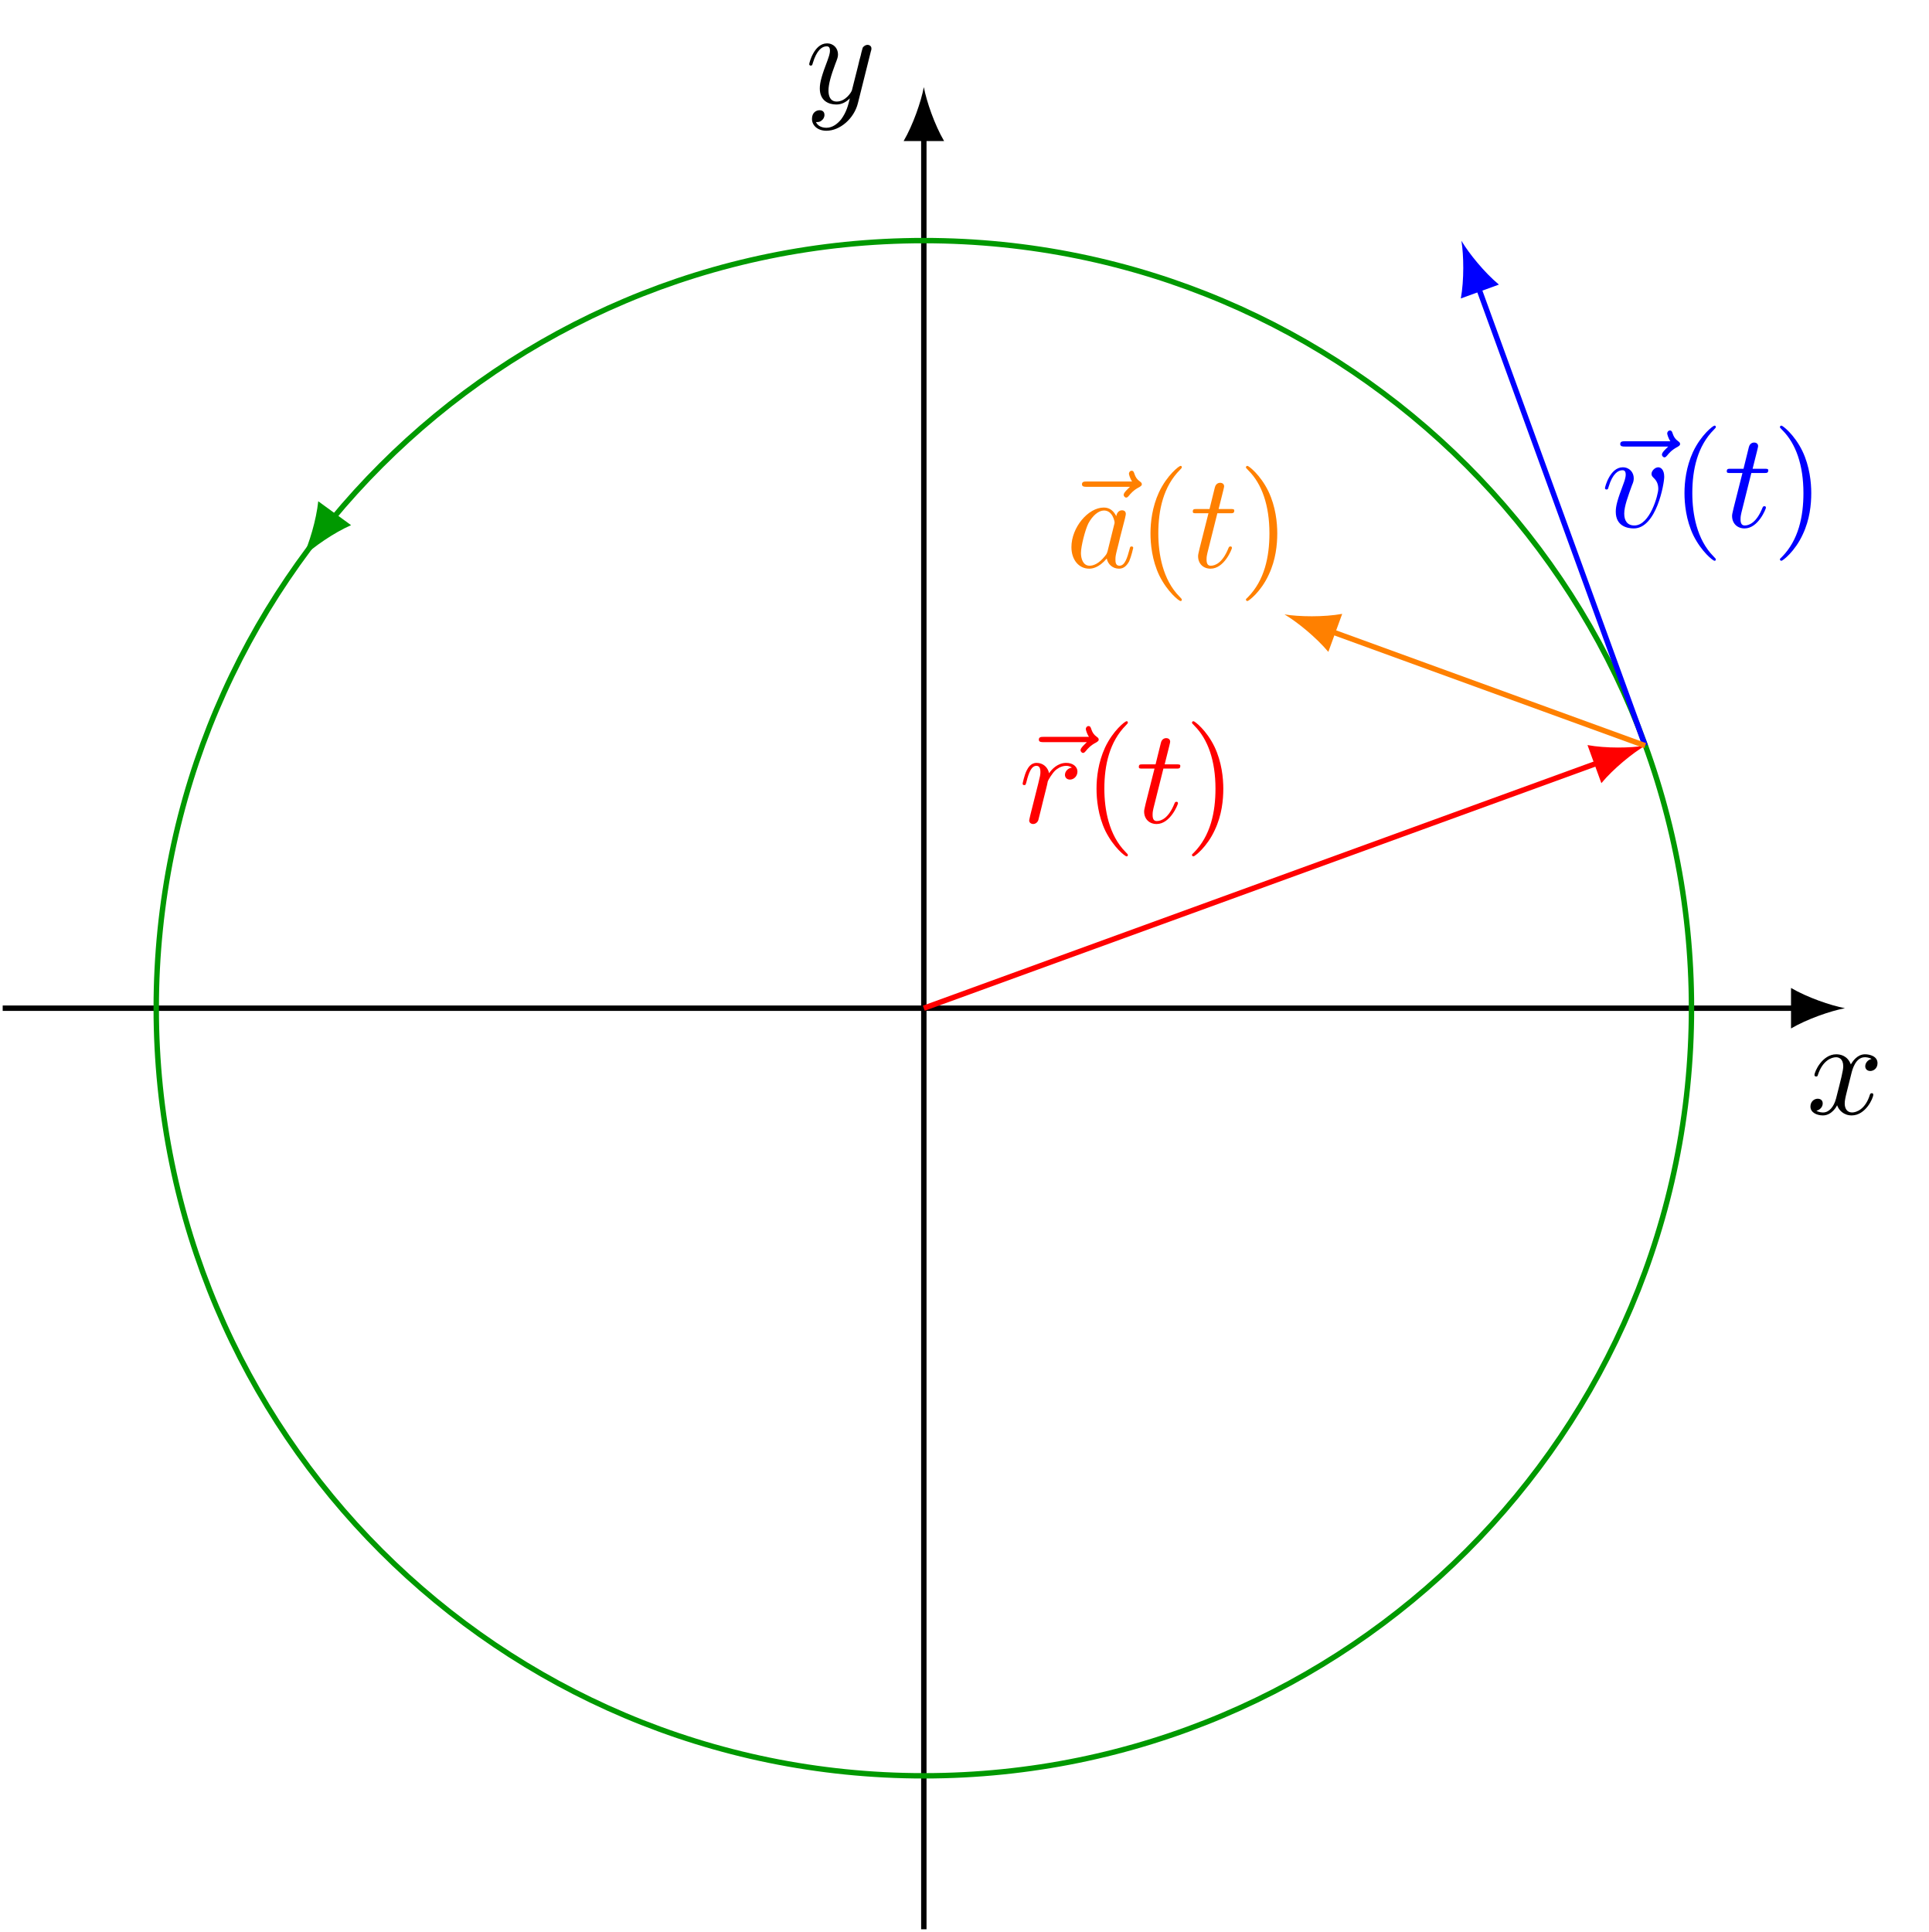
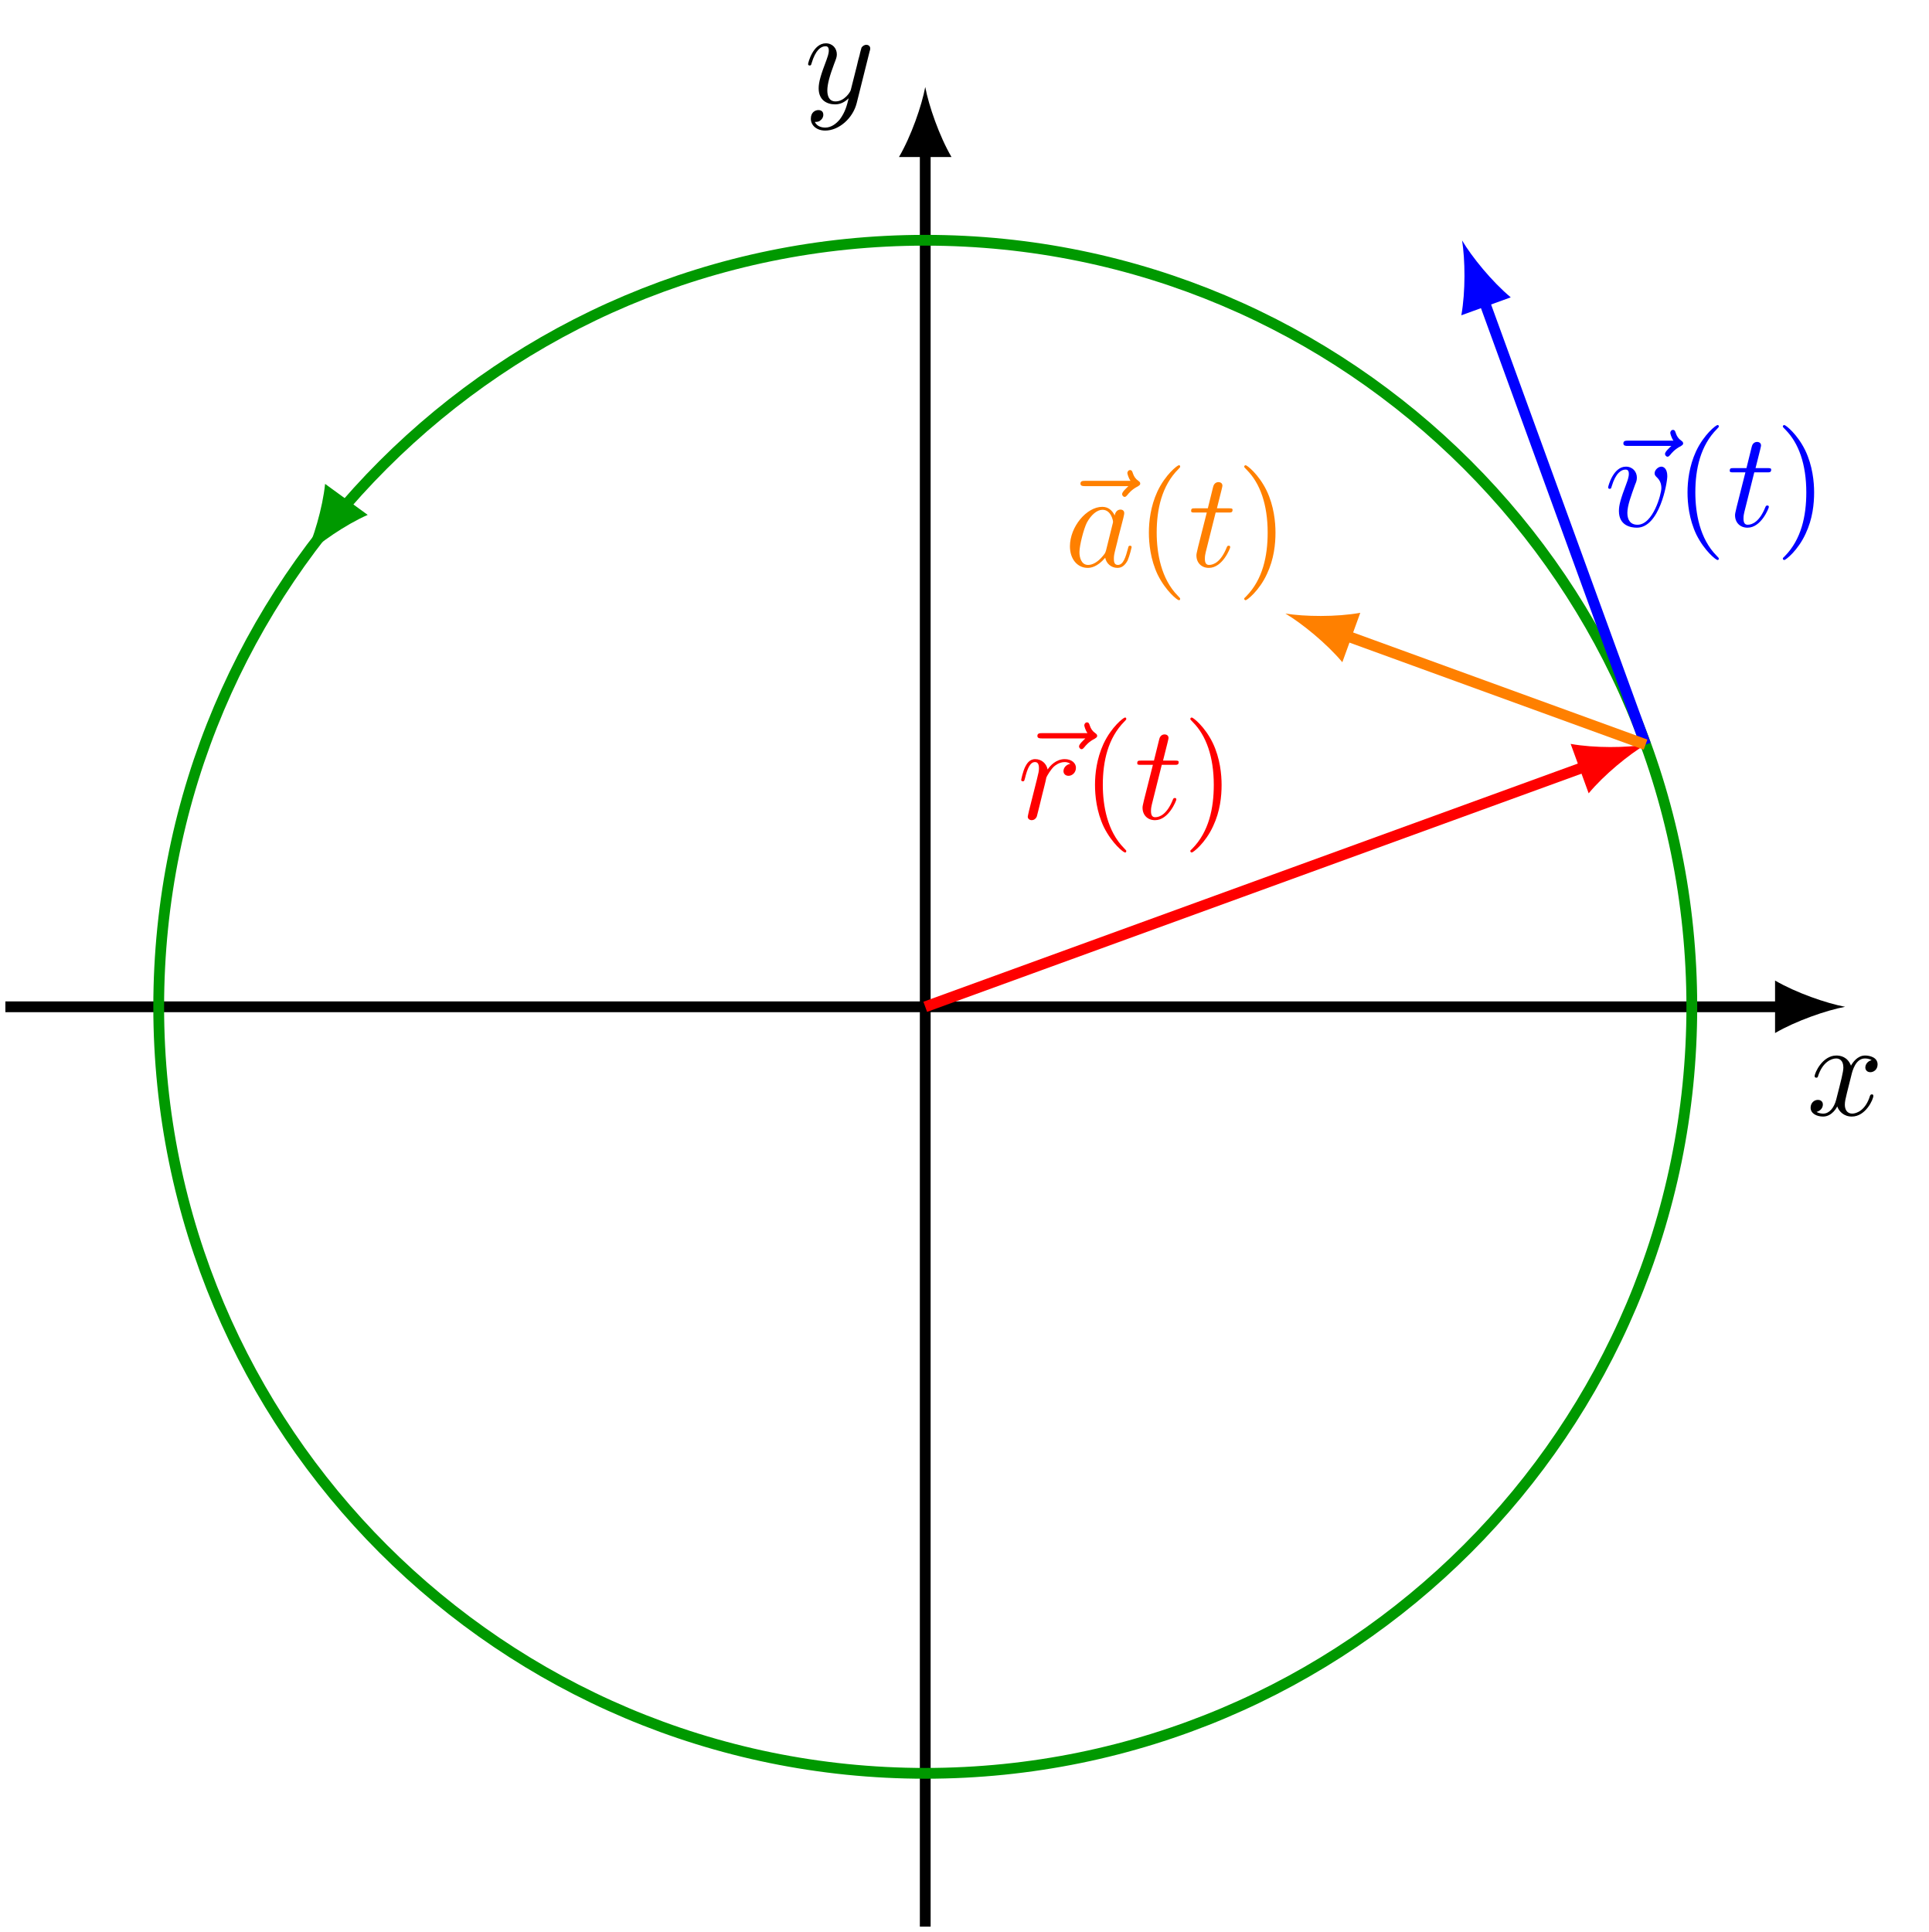
- <svg xmlns="http://www.w3.org/2000/svg" xmlns:xlink="http://www.w3.org/1999/xlink" width="142.429pt" height="142.696pt" viewBox="0 0 142.429 142.696" version="1.1">
+ <svg xmlns="http://www.w3.org/2000/svg" xmlns:xlink="http://www.w3.org/1999/xlink" width="142.629pt" height="142.895pt" viewBox="0 0 142.629 142.895" version="1.1">
  <defs>
    <g>
      <symbol overflow="visible" id="glyph0-0">
        <path style="stroke:none;" d="" />
      </symbol>
      <symbol overflow="visible" id="glyph0-1">
        <path style="stroke:none;" d="M 3.328 -3.016 C 3.391 -3.266 3.625 -4.188 4.312 -4.188 C 4.359 -4.188 4.609 -4.188 4.812 -4.062 C 4.531 -4 4.344 -3.766 4.344 -3.516 C 4.344 -3.359 4.453 -3.172 4.719 -3.172 C 4.938 -3.172 5.25 -3.344 5.25 -3.75 C 5.25 -4.266 4.672 -4.406 4.328 -4.406 C 3.75 -4.406 3.406 -3.875 3.281 -3.656 C 3.031 -4.312 2.5 -4.406 2.203 -4.406 C 1.172 -4.406 0.594 -3.125 0.594 -2.875 C 0.594 -2.766 0.703 -2.766 0.719 -2.766 C 0.797 -2.766 0.828 -2.797 0.844 -2.875 C 1.188 -3.938 1.844 -4.188 2.188 -4.188 C 2.375 -4.188 2.719 -4.094 2.719 -3.516 C 2.719 -3.203 2.547 -2.547 2.188 -1.141 C 2.031 -0.531 1.672 -0.109 1.234 -0.109 C 1.172 -0.109 0.953 -0.109 0.734 -0.234 C 0.984 -0.297 1.203 -0.5 1.203 -0.781 C 1.203 -1.047 0.984 -1.125 0.844 -1.125 C 0.531 -1.125 0.297 -0.875 0.297 -0.547 C 0.297 -0.094 0.781 0.109 1.219 0.109 C 1.891 0.109 2.25 -0.594 2.266 -0.641 C 2.391 -0.281 2.75 0.109 3.344 0.109 C 4.375 0.109 4.938 -1.172 4.938 -1.422 C 4.938 -1.531 4.859 -1.531 4.828 -1.531 C 4.734 -1.531 4.719 -1.484 4.688 -1.422 C 4.359 -0.344 3.688 -0.109 3.375 -0.109 C 2.984 -0.109 2.828 -0.422 2.828 -0.766 C 2.828 -0.984 2.875 -1.203 2.984 -1.641 Z M 3.328 -3.016 " />
      </symbol>
      <symbol overflow="visible" id="glyph0-2">
        <path style="stroke:none;" d="M 4.844 -3.797 C 4.891 -3.938 4.891 -3.953 4.891 -4.031 C 4.891 -4.203 4.75 -4.297 4.594 -4.297 C 4.5 -4.297 4.344 -4.234 4.25 -4.094 C 4.234 -4.031 4.141 -3.734 4.109 -3.547 C 4.031 -3.297 3.969 -3.016 3.906 -2.75 L 3.453 -0.953 C 3.422 -0.812 2.984 -0.109 2.328 -0.109 C 1.828 -0.109 1.719 -0.547 1.719 -0.922 C 1.719 -1.375 1.891 -2 2.219 -2.875 C 2.375 -3.281 2.422 -3.391 2.422 -3.594 C 2.422 -4.031 2.109 -4.406 1.609 -4.406 C 0.656 -4.406 0.297 -2.953 0.297 -2.875 C 0.297 -2.766 0.391 -2.766 0.406 -2.766 C 0.516 -2.766 0.516 -2.797 0.562 -2.953 C 0.844 -3.891 1.234 -4.188 1.578 -4.188 C 1.656 -4.188 1.828 -4.188 1.828 -3.875 C 1.828 -3.625 1.719 -3.359 1.656 -3.172 C 1.25 -2.109 1.078 -1.547 1.078 -1.078 C 1.078 -0.188 1.703 0.109 2.297 0.109 C 2.688 0.109 3.016 -0.062 3.297 -0.344 C 3.172 0.172 3.047 0.672 2.656 1.203 C 2.391 1.531 2.016 1.828 1.562 1.828 C 1.422 1.828 0.969 1.797 0.797 1.406 C 0.953 1.406 1.094 1.406 1.219 1.281 C 1.328 1.203 1.422 1.062 1.422 0.875 C 1.422 0.562 1.156 0.531 1.062 0.531 C 0.828 0.531 0.5 0.688 0.5 1.172 C 0.5 1.672 0.938 2.047 1.562 2.047 C 2.578 2.047 3.609 1.141 3.891 0.016 Z M 4.844 -3.797 " />
      </symbol>
      <symbol overflow="visible" id="glyph0-3">
        <path style="stroke:none;" d="M 5.359 -5.938 C 5.219 -5.797 4.891 -5.516 4.891 -5.344 C 4.891 -5.25 4.984 -5.141 5.078 -5.141 C 5.172 -5.141 5.219 -5.219 5.281 -5.281 C 5.391 -5.422 5.625 -5.703 6.062 -5.922 C 6.125 -5.969 6.234 -6.016 6.234 -6.125 C 6.234 -6.234 6.156 -6.281 6.094 -6.328 C 5.875 -6.484 5.766 -6.656 5.688 -6.891 C 5.656 -6.984 5.625 -7.125 5.484 -7.125 C 5.344 -7.125 5.281 -6.984 5.281 -6.906 C 5.281 -6.859 5.359 -6.547 5.516 -6.328 L 2.156 -6.328 C 2 -6.328 1.812 -6.328 1.812 -6.125 C 1.812 -5.938 2 -5.938 2.156 -5.938 Z M 5.359 -5.938 " />
      </symbol>
      <symbol overflow="visible" id="glyph0-4">
        <path style="stroke:none;" d="M 0.875 -0.594 C 0.844 -0.438 0.781 -0.203 0.781 -0.156 C 0.781 0.016 0.922 0.109 1.078 0.109 C 1.203 0.109 1.375 0.031 1.453 -0.172 C 1.469 -0.203 1.797 -1.562 1.844 -1.75 C 1.922 -2.078 2.109 -2.766 2.156 -3.047 C 2.203 -3.172 2.484 -3.641 2.719 -3.859 C 2.797 -3.922 3.094 -4.188 3.516 -4.188 C 3.781 -4.188 3.922 -4.062 3.938 -4.062 C 3.641 -4.016 3.422 -3.781 3.422 -3.516 C 3.422 -3.359 3.531 -3.172 3.797 -3.172 C 4.062 -3.172 4.344 -3.406 4.344 -3.766 C 4.344 -4.109 4.031 -4.406 3.516 -4.406 C 2.875 -4.406 2.438 -3.922 2.25 -3.641 C 2.156 -4.094 1.797 -4.406 1.328 -4.406 C 0.875 -4.406 0.688 -4.016 0.594 -3.844 C 0.422 -3.5 0.297 -2.906 0.297 -2.875 C 0.297 -2.766 0.391 -2.766 0.406 -2.766 C 0.516 -2.766 0.516 -2.781 0.578 -3 C 0.75 -3.703 0.953 -4.188 1.312 -4.188 C 1.469 -4.188 1.609 -4.109 1.609 -3.734 C 1.609 -3.516 1.578 -3.406 1.453 -2.891 Z M 0.875 -0.594 " />
      </symbol>
      <symbol overflow="visible" id="glyph0-5">
        <path style="stroke:none;" d="M 2.047 -3.984 L 2.984 -3.984 C 3.188 -3.984 3.297 -3.984 3.297 -4.188 C 3.297 -4.297 3.188 -4.297 3.016 -4.297 L 2.141 -4.297 C 2.5 -5.719 2.547 -5.906 2.547 -5.969 C 2.547 -6.141 2.422 -6.234 2.25 -6.234 C 2.219 -6.234 1.938 -6.234 1.859 -5.875 L 1.469 -4.297 L 0.531 -4.297 C 0.328 -4.297 0.234 -4.297 0.234 -4.109 C 0.234 -3.984 0.312 -3.984 0.516 -3.984 L 1.391 -3.984 C 0.672 -1.156 0.625 -0.984 0.625 -0.812 C 0.625 -0.266 1 0.109 1.547 0.109 C 2.562 0.109 3.125 -1.344 3.125 -1.422 C 3.125 -1.531 3.047 -1.531 3.016 -1.531 C 2.922 -1.531 2.906 -1.5 2.859 -1.391 C 2.438 -0.344 1.906 -0.109 1.562 -0.109 C 1.359 -0.109 1.25 -0.234 1.25 -0.562 C 1.25 -0.812 1.281 -0.875 1.312 -1.047 Z M 2.047 -3.984 " />
      </symbol>
      <symbol overflow="visible" id="glyph0-6">
        <path style="stroke:none;" d="M 4.672 -3.703 C 4.672 -4.25 4.406 -4.406 4.234 -4.406 C 3.984 -4.406 3.734 -4.141 3.734 -3.922 C 3.734 -3.797 3.781 -3.734 3.891 -3.625 C 4.109 -3.422 4.234 -3.172 4.234 -2.812 C 4.234 -2.391 3.625 -0.109 2.469 -0.109 C 1.953 -0.109 1.719 -0.453 1.719 -0.984 C 1.719 -1.531 2 -2.266 2.297 -3.094 C 2.375 -3.266 2.422 -3.406 2.422 -3.594 C 2.422 -4.031 2.109 -4.406 1.609 -4.406 C 0.672 -4.406 0.297 -2.953 0.297 -2.875 C 0.297 -2.766 0.391 -2.766 0.406 -2.766 C 0.516 -2.766 0.516 -2.797 0.562 -2.953 C 0.859 -3.953 1.281 -4.188 1.578 -4.188 C 1.656 -4.188 1.828 -4.188 1.828 -3.875 C 1.828 -3.625 1.719 -3.344 1.656 -3.172 C 1.219 -2.016 1.094 -1.562 1.094 -1.125 C 1.094 -0.047 1.969 0.109 2.422 0.109 C 4.094 0.109 4.672 -3.188 4.672 -3.703 Z M 4.672 -3.703 " />
      </symbol>
      <symbol overflow="visible" id="glyph0-7">
        <path style="stroke:none;" d="M 3.719 -3.766 C 3.531 -4.141 3.25 -4.406 2.797 -4.406 C 1.641 -4.406 0.406 -2.938 0.406 -1.484 C 0.406 -0.547 0.953 0.109 1.719 0.109 C 1.922 0.109 2.422 0.062 3.016 -0.641 C 3.094 -0.219 3.453 0.109 3.922 0.109 C 4.281 0.109 4.5 -0.125 4.672 -0.438 C 4.828 -0.797 4.969 -1.406 4.969 -1.422 C 4.969 -1.531 4.875 -1.531 4.844 -1.531 C 4.75 -1.531 4.734 -1.484 4.703 -1.344 C 4.531 -0.703 4.359 -0.109 3.953 -0.109 C 3.672 -0.109 3.656 -0.375 3.656 -0.562 C 3.656 -0.781 3.672 -0.875 3.781 -1.312 C 3.891 -1.719 3.906 -1.828 4 -2.203 L 4.359 -3.594 C 4.422 -3.875 4.422 -3.891 4.422 -3.938 C 4.422 -4.109 4.312 -4.203 4.141 -4.203 C 3.891 -4.203 3.75 -3.984 3.719 -3.766 Z M 3.078 -1.188 C 3.016 -1 3.016 -0.984 2.875 -0.812 C 2.438 -0.266 2.031 -0.109 1.75 -0.109 C 1.25 -0.109 1.109 -0.656 1.109 -1.047 C 1.109 -1.547 1.422 -2.766 1.656 -3.234 C 1.969 -3.812 2.406 -4.188 2.812 -4.188 C 3.453 -4.188 3.594 -3.375 3.594 -3.312 C 3.594 -3.25 3.578 -3.188 3.562 -3.141 Z M 3.078 -1.188 " />
      </symbol>
      <symbol overflow="visible" id="glyph1-0">
        <path style="stroke:none;" d="" />
      </symbol>
      <symbol overflow="visible" id="glyph1-1">
        <path style="stroke:none;" d="M 3.297 2.391 C 3.297 2.359 3.297 2.344 3.125 2.172 C 1.891 0.922 1.562 -0.969 1.562 -2.5 C 1.562 -4.234 1.938 -5.969 3.172 -7.203 C 3.297 -7.328 3.297 -7.344 3.297 -7.375 C 3.297 -7.453 3.266 -7.484 3.203 -7.484 C 3.094 -7.484 2.203 -6.797 1.609 -5.531 C 1.109 -4.438 0.984 -3.328 0.984 -2.5 C 0.984 -1.719 1.094 -0.516 1.641 0.625 C 2.25 1.844 3.094 2.5 3.203 2.5 C 3.266 2.5 3.297 2.469 3.297 2.391 Z M 3.297 2.391 " />
      </symbol>
      <symbol overflow="visible" id="glyph1-2">
        <path style="stroke:none;" d="M 2.875 -2.5 C 2.875 -3.266 2.766 -4.469 2.219 -5.609 C 1.625 -6.828 0.766 -7.484 0.672 -7.484 C 0.609 -7.484 0.562 -7.438 0.562 -7.375 C 0.562 -7.344 0.562 -7.328 0.75 -7.141 C 1.734 -6.156 2.297 -4.578 2.297 -2.5 C 2.297 -0.781 1.938 0.969 0.703 2.219 C 0.562 2.344 0.562 2.359 0.562 2.391 C 0.562 2.453 0.609 2.5 0.672 2.5 C 0.766 2.5 1.672 1.812 2.25 0.547 C 2.766 -0.547 2.875 -1.656 2.875 -2.5 Z M 2.875 -2.5 " />
      </symbol>
    </g>
    <clipPath id="clip1">
-       <path d="M 68 9 L 69 9 L 69 142.695 L 68 142.695 Z M 68 9 " />
+       <path d="M 68 10 L 69 10 L 69 142.895 L 68 142.895 Z M 68 10 " />
+     </clipPath>
+     <clipPath id="clip2">
+       <path d="M 0 6 L 137 6 L 137 142.895 L 0 142.895 Z M 0 6 " />
    </clipPath>
  </defs>
  <g id="surface1">
-     <path style="fill:none;stroke-width:0.399;stroke-linecap:butt;stroke-linejoin:miter;stroke:rgb(0%,0%,0%);stroke-opacity:1;stroke-miterlimit:10;" d="M -68.032 0 L 64.445 0 " transform="matrix(1,0,0,-1,68.231,74.465)" />
-     <path style=" stroke:none;fill-rule:nonzero;fill:rgb(0%,0%,0%);fill-opacity:1;" d="M 136.262 74.465 C 135.199 74.266 133.473 73.668 132.277 72.969 L 132.277 75.961 C 133.473 75.262 135.199 74.664 136.262 74.465 " />
+     <path style="fill:none;stroke-width:0.797;stroke-linecap:butt;stroke-linejoin:miter;stroke:rgb(0%,0%,0%);stroke-opacity:1;stroke-miterlimit:10;" d="M -68.032 0 L 63.371 0 " transform="matrix(1,0,0,-1,68.43,74.465)" />
+     <path style=" stroke:none;fill-rule:nonzero;fill:rgb(0%,0%,0%);fill-opacity:1;" d="M 136.461 74.465 C 135.082 74.207 132.836 73.43 131.281 72.523 L 131.281 76.406 C 132.836 75.5 135.082 74.723 136.461 74.465 " />
    <g style="fill:rgb(0%,0%,0%);fill-opacity:1;">
-       <use xlink:href="#glyph0-1" x="133.415" y="82.275" />
+       <use xlink:href="#glyph0-1" x="133.614" y="82.474" />
    </g>
    <g clip-path="url(#clip1)" clip-rule="nonzero">
-       <path style="fill:none;stroke-width:0.399;stroke-linecap:butt;stroke-linejoin:miter;stroke:rgb(0%,0%,0%);stroke-opacity:1;stroke-miterlimit:10;" d="M -0.001 -68.031 L -0.001 64.445 " transform="matrix(1,0,0,-1,68.231,74.465)" />
+       <path style="fill:none;stroke-width:0.797;stroke-linecap:butt;stroke-linejoin:miter;stroke:rgb(0%,0%,0%);stroke-opacity:1;stroke-miterlimit:10;" d="M -0 -68.031 L -0 63.371 " transform="matrix(1,0,0,-1,68.43,74.465)" />
    </g>
-     <path style=" stroke:none;fill-rule:nonzero;fill:rgb(0%,0%,0%);fill-opacity:1;" d="M 68.23 6.434 C 68.031 7.496 67.434 9.223 66.738 10.418 L 69.727 10.418 C 69.027 9.223 68.43 7.496 68.23 6.434 " />
+     <path style=" stroke:none;fill-rule:nonzero;fill:rgb(0%,0%,0%);fill-opacity:1;" d="M 68.43 6.434 C 68.172 7.812 67.395 10.059 66.488 11.613 L 70.371 11.613 C 69.465 10.059 68.688 7.812 68.43 6.434 " />
    <g style="fill:rgb(0%,0%,0%);fill-opacity:1;">
      <use xlink:href="#glyph0-2" x="59.469" y="7.61" />
    </g>
-     <path style="fill:none;stroke-width:0.399;stroke-linecap:butt;stroke-linejoin:miter;stroke:rgb(0%,59.999%,0%);stroke-opacity:1;stroke-miterlimit:10;" d="M 56.695 0 C 56.695 31.313 31.312 56.695 -0.001 56.695 C -31.313 56.695 -56.692 31.313 -56.692 0 C -56.692 -31.312 -31.313 -56.695 -0.001 -56.695 C 31.312 -56.695 56.695 -31.312 56.695 0 Z M 56.695 0 " transform="matrix(1,0,0,-1,68.231,74.465)" />
-     <path style=" stroke:none;fill-rule:nonzero;fill:rgb(0%,59.999%,0%);fill-opacity:1;" d="M 22.363 41.141 C 23.152 40.395 24.656 39.344 25.93 38.789 L 23.504 37.023 C 23.363 38.402 22.828 40.16 22.363 41.141 " />
-     <path style="fill:none;stroke-width:0.399;stroke-linecap:butt;stroke-linejoin:miter;stroke:rgb(100%,0%,0%);stroke-opacity:1;stroke-miterlimit:10;" d="M -0.001 0 L 49.902 18.164 " transform="matrix(1,0,0,-1,68.231,74.465)" />
-     <path style=" stroke:none;fill-rule:nonzero;fill:rgb(100%,0%,0%);fill-opacity:1;" d="M 121.504 55.074 C 120.438 55.25 118.609 55.281 117.246 55.031 L 118.27 57.844 C 119.152 56.781 120.574 55.625 121.504 55.074 " />
+     <g clip-path="url(#clip2)" clip-rule="nonzero">
+       <path style="fill:none;stroke-width:0.797;stroke-linecap:butt;stroke-linejoin:miter;stroke:rgb(0%,59.999%,0%);stroke-opacity:1;stroke-miterlimit:10;" d="M 56.695 0 C 56.695 31.313 31.312 56.695 -0 56.695 C -31.313 56.695 -56.692 31.313 -56.692 0 C -56.692 -31.312 -31.313 -56.695 -0 -56.695 C 31.312 -56.695 56.695 -31.312 56.695 0 Z M 56.695 0 " transform="matrix(1,0,0,-1,68.43,74.465)" />
+     </g>
+     <path style=" stroke:none;fill-rule:nonzero;fill:rgb(0%,59.999%,0%);fill-opacity:1;" d="M 22.562 41.141 C 23.586 40.172 25.543 38.809 27.195 38.082 L 24.043 35.789 C 23.863 37.582 23.168 39.863 22.562 41.141 " />
+     <path style="fill:none;stroke-width:0.797;stroke-linecap:butt;stroke-linejoin:miter;stroke:rgb(100%,0%,0%);stroke-opacity:1;stroke-miterlimit:10;" d="M -0 0 L 48.886 17.793 " transform="matrix(1,0,0,-1,68.43,74.465)" />
+     <path style=" stroke:none;fill-rule:nonzero;fill:rgb(100%,0%,0%);fill-opacity:1;" d="M 121.703 55.074 C 120.316 55.305 117.938 55.34 116.164 55.02 L 117.496 58.676 C 118.648 57.289 120.492 55.793 121.703 55.074 " />
    <g style="fill:rgb(100%,0%,0%);fill-opacity:1;">
-       <use xlink:href="#glyph0-3" x="74.912" y="60.752" />
+       <use xlink:href="#glyph0-3" x="74.912" y="60.553" />
    </g>
    <g style="fill:rgb(100%,0%,0%);fill-opacity:1;">
-       <use xlink:href="#glyph0-4" x="75.231" y="60.752" />
+       <use xlink:href="#glyph0-4" x="75.231" y="60.553" />
    </g>
    <g style="fill:rgb(100%,0%,0%);fill-opacity:1;">
-       <use xlink:href="#glyph1-1" x="80.001" y="60.752" />
+       <use xlink:href="#glyph1-1" x="80.001" y="60.553" />
    </g>
    <g style="fill:rgb(100%,0%,0%);fill-opacity:1;">
-       <use xlink:href="#glyph0-5" x="83.876" y="60.752" />
+       <use xlink:href="#glyph0-5" x="83.876" y="60.553" />
    </g>
    <g style="fill:rgb(100%,0%,0%);fill-opacity:1;">
-       <use xlink:href="#glyph1-2" x="87.473" y="60.752" />
+       <use xlink:href="#glyph1-2" x="87.473" y="60.553" />
    </g>
-     <path style="fill:none;stroke-width:0.399;stroke-linecap:butt;stroke-linejoin:miter;stroke:rgb(0%,0%,100%);stroke-opacity:1;stroke-miterlimit:10;" d="M 53.273 19.391 L 40.929 53.309 " transform="matrix(1,0,0,-1,68.231,74.465)" />
-     <path style=" stroke:none;fill-rule:nonzero;fill:rgb(0%,0%,100%);fill-opacity:1;" d="M 107.934 17.781 C 108.109 18.852 108.137 20.68 107.891 22.043 L 110.703 21.02 C 109.637 20.133 108.484 18.715 107.934 17.781 " />
+     <path style="fill:none;stroke-width:0.797;stroke-linecap:butt;stroke-linejoin:miter;stroke:rgb(0%,0%,100%);stroke-opacity:1;stroke-miterlimit:10;" d="M 53.273 19.391 L 41.297 52.297 " transform="matrix(1,0,0,-1,68.43,74.465)" />
+     <path style=" stroke:none;fill-rule:nonzero;fill:rgb(0%,0%,100%);fill-opacity:1;" d="M 108.133 17.781 C 108.359 19.172 108.398 21.551 108.078 23.32 L 111.734 21.992 C 110.348 20.84 108.848 18.992 108.133 17.781 " />
    <g style="fill:rgb(0%,0%,100%);fill-opacity:1;">
-       <use xlink:href="#glyph0-3" x="117.851" y="38.92" />
+       <use xlink:href="#glyph0-3" x="118.25" y="38.92" />
    </g>
    <g style="fill:rgb(0%,0%,100%);fill-opacity:1;">
-       <use xlink:href="#glyph0-6" x="118.24" y="38.92" />
+       <use xlink:href="#glyph0-6" x="118.639" y="38.92" />
    </g>
    <g style="fill:rgb(0%,0%,100%);fill-opacity:1;">
-       <use xlink:href="#glyph1-1" x="123.425" y="38.92" />
+       <use xlink:href="#glyph1-1" x="123.823" y="38.92" />
    </g>
    <g style="fill:rgb(0%,0%,100%);fill-opacity:1;">
-       <use xlink:href="#glyph0-5" x="127.299" y="38.92" />
+       <use xlink:href="#glyph0-5" x="127.697" y="38.92" />
    </g>
    <g style="fill:rgb(0%,0%,100%);fill-opacity:1;">
-       <use xlink:href="#glyph1-2" x="130.897" y="38.92" />
+       <use xlink:href="#glyph1-2" x="131.295" y="38.92" />
    </g>
-     <path style="fill:none;stroke-width:0.399;stroke-linecap:butt;stroke-linejoin:miter;stroke:rgb(100%,50%,0%);stroke-opacity:1;stroke-miterlimit:10;" d="M 53.273 19.391 L 30.011 27.856 " transform="matrix(1,0,0,-1,68.231,74.465)" />
-     <path style=" stroke:none;fill-rule:nonzero;fill:rgb(100%,50%,0%);fill-opacity:1;" d="M 94.867 45.379 C 95.801 45.93 97.219 47.086 98.105 48.148 L 99.129 45.34 C 97.766 45.586 95.938 45.555 94.867 45.379 " />
+     <path style="fill:none;stroke-width:0.797;stroke-linecap:butt;stroke-linejoin:miter;stroke:rgb(100%,50%,0%);stroke-opacity:1;stroke-miterlimit:10;" d="M 53.273 19.391 L 31.023 27.488 " transform="matrix(1,0,0,-1,68.43,74.465)" />
+     <path style=" stroke:none;fill-rule:nonzero;fill:rgb(100%,50%,0%);fill-opacity:1;" d="M 95.066 45.379 C 96.277 46.098 98.125 47.598 99.277 48.98 L 100.605 45.324 C 98.836 45.645 96.457 45.609 95.066 45.379 " />
    <g style="fill:rgb(100%,50%,0%);fill-opacity:1;">
      <use xlink:href="#glyph0-3" x="78.097" y="41.893" />
    </g>
    <g style="fill:rgb(100%,50%,0%);fill-opacity:1;">
      <use xlink:href="#glyph0-7" x="78.725" y="41.893" />
    </g>
    <g style="fill:rgb(100%,50%,0%);fill-opacity:1;">
      <use xlink:href="#glyph1-1" x="83.986" y="41.893" />
    </g>
    <g style="fill:rgb(100%,50%,0%);fill-opacity:1;">
      <use xlink:href="#glyph0-5" x="87.861" y="41.893" />
    </g>
    <g style="fill:rgb(100%,50%,0%);fill-opacity:1;">
      <use xlink:href="#glyph1-2" x="91.458" y="41.893" />
    </g>
  </g>
</svg>
